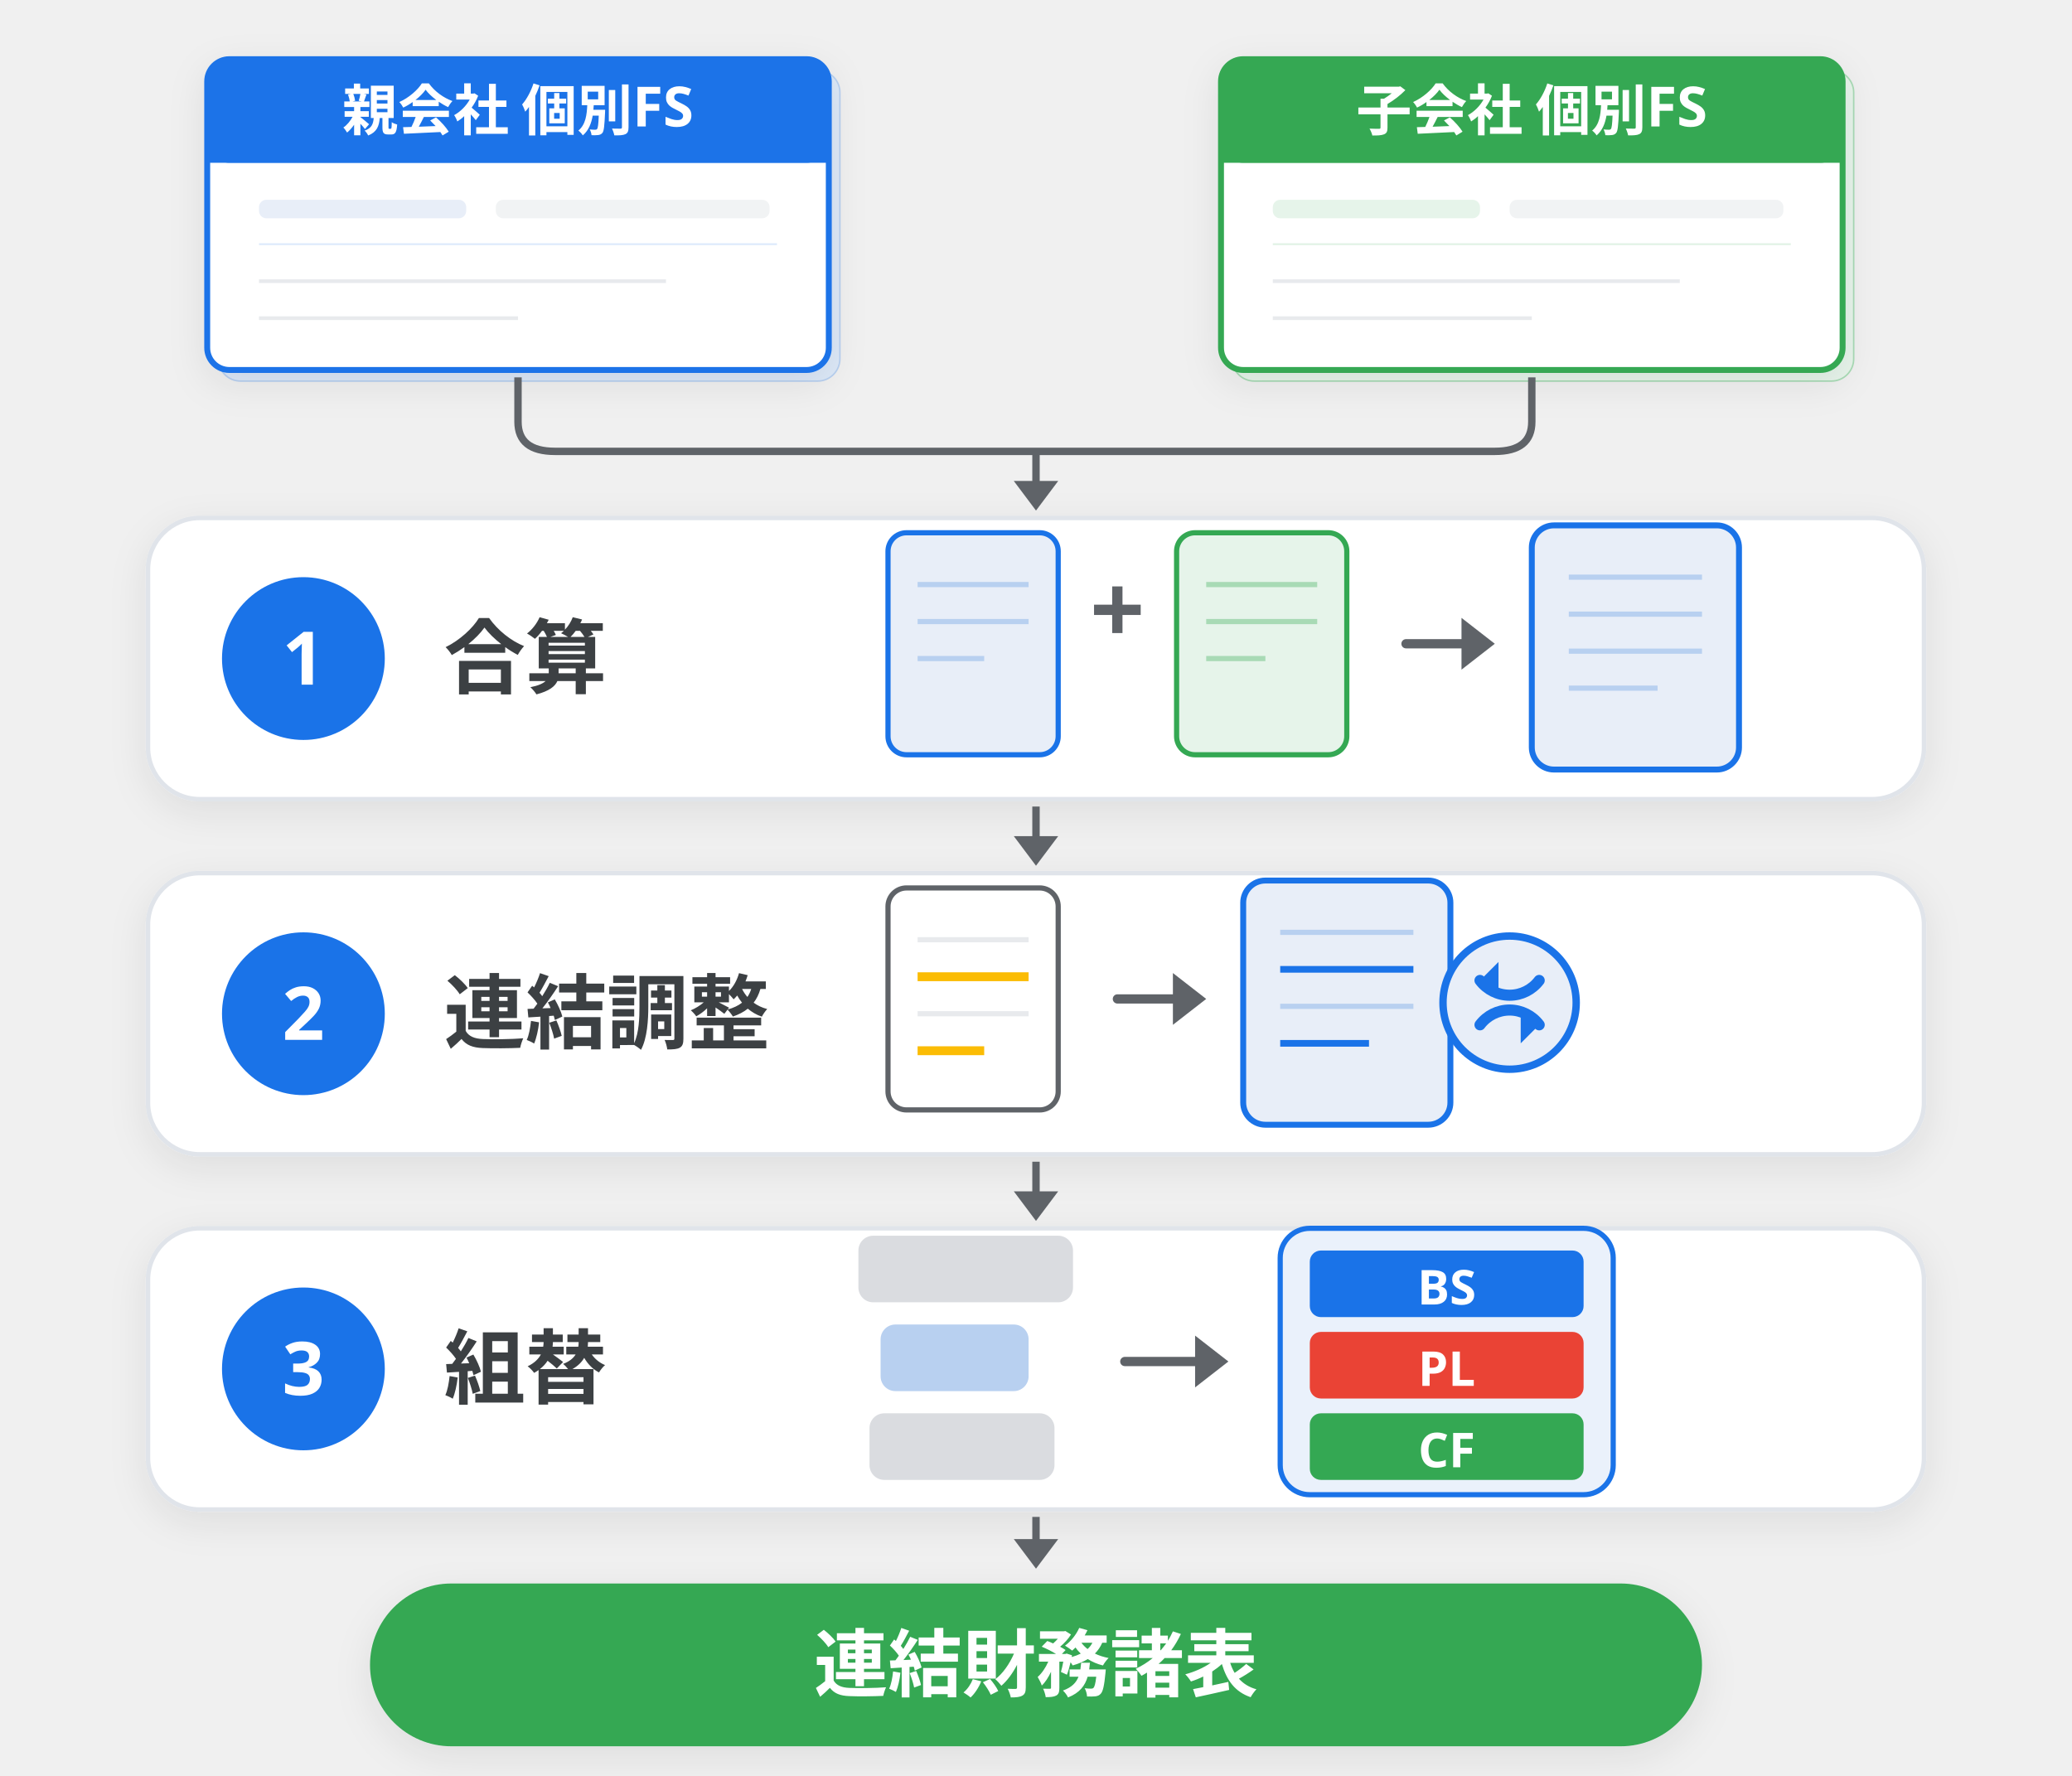
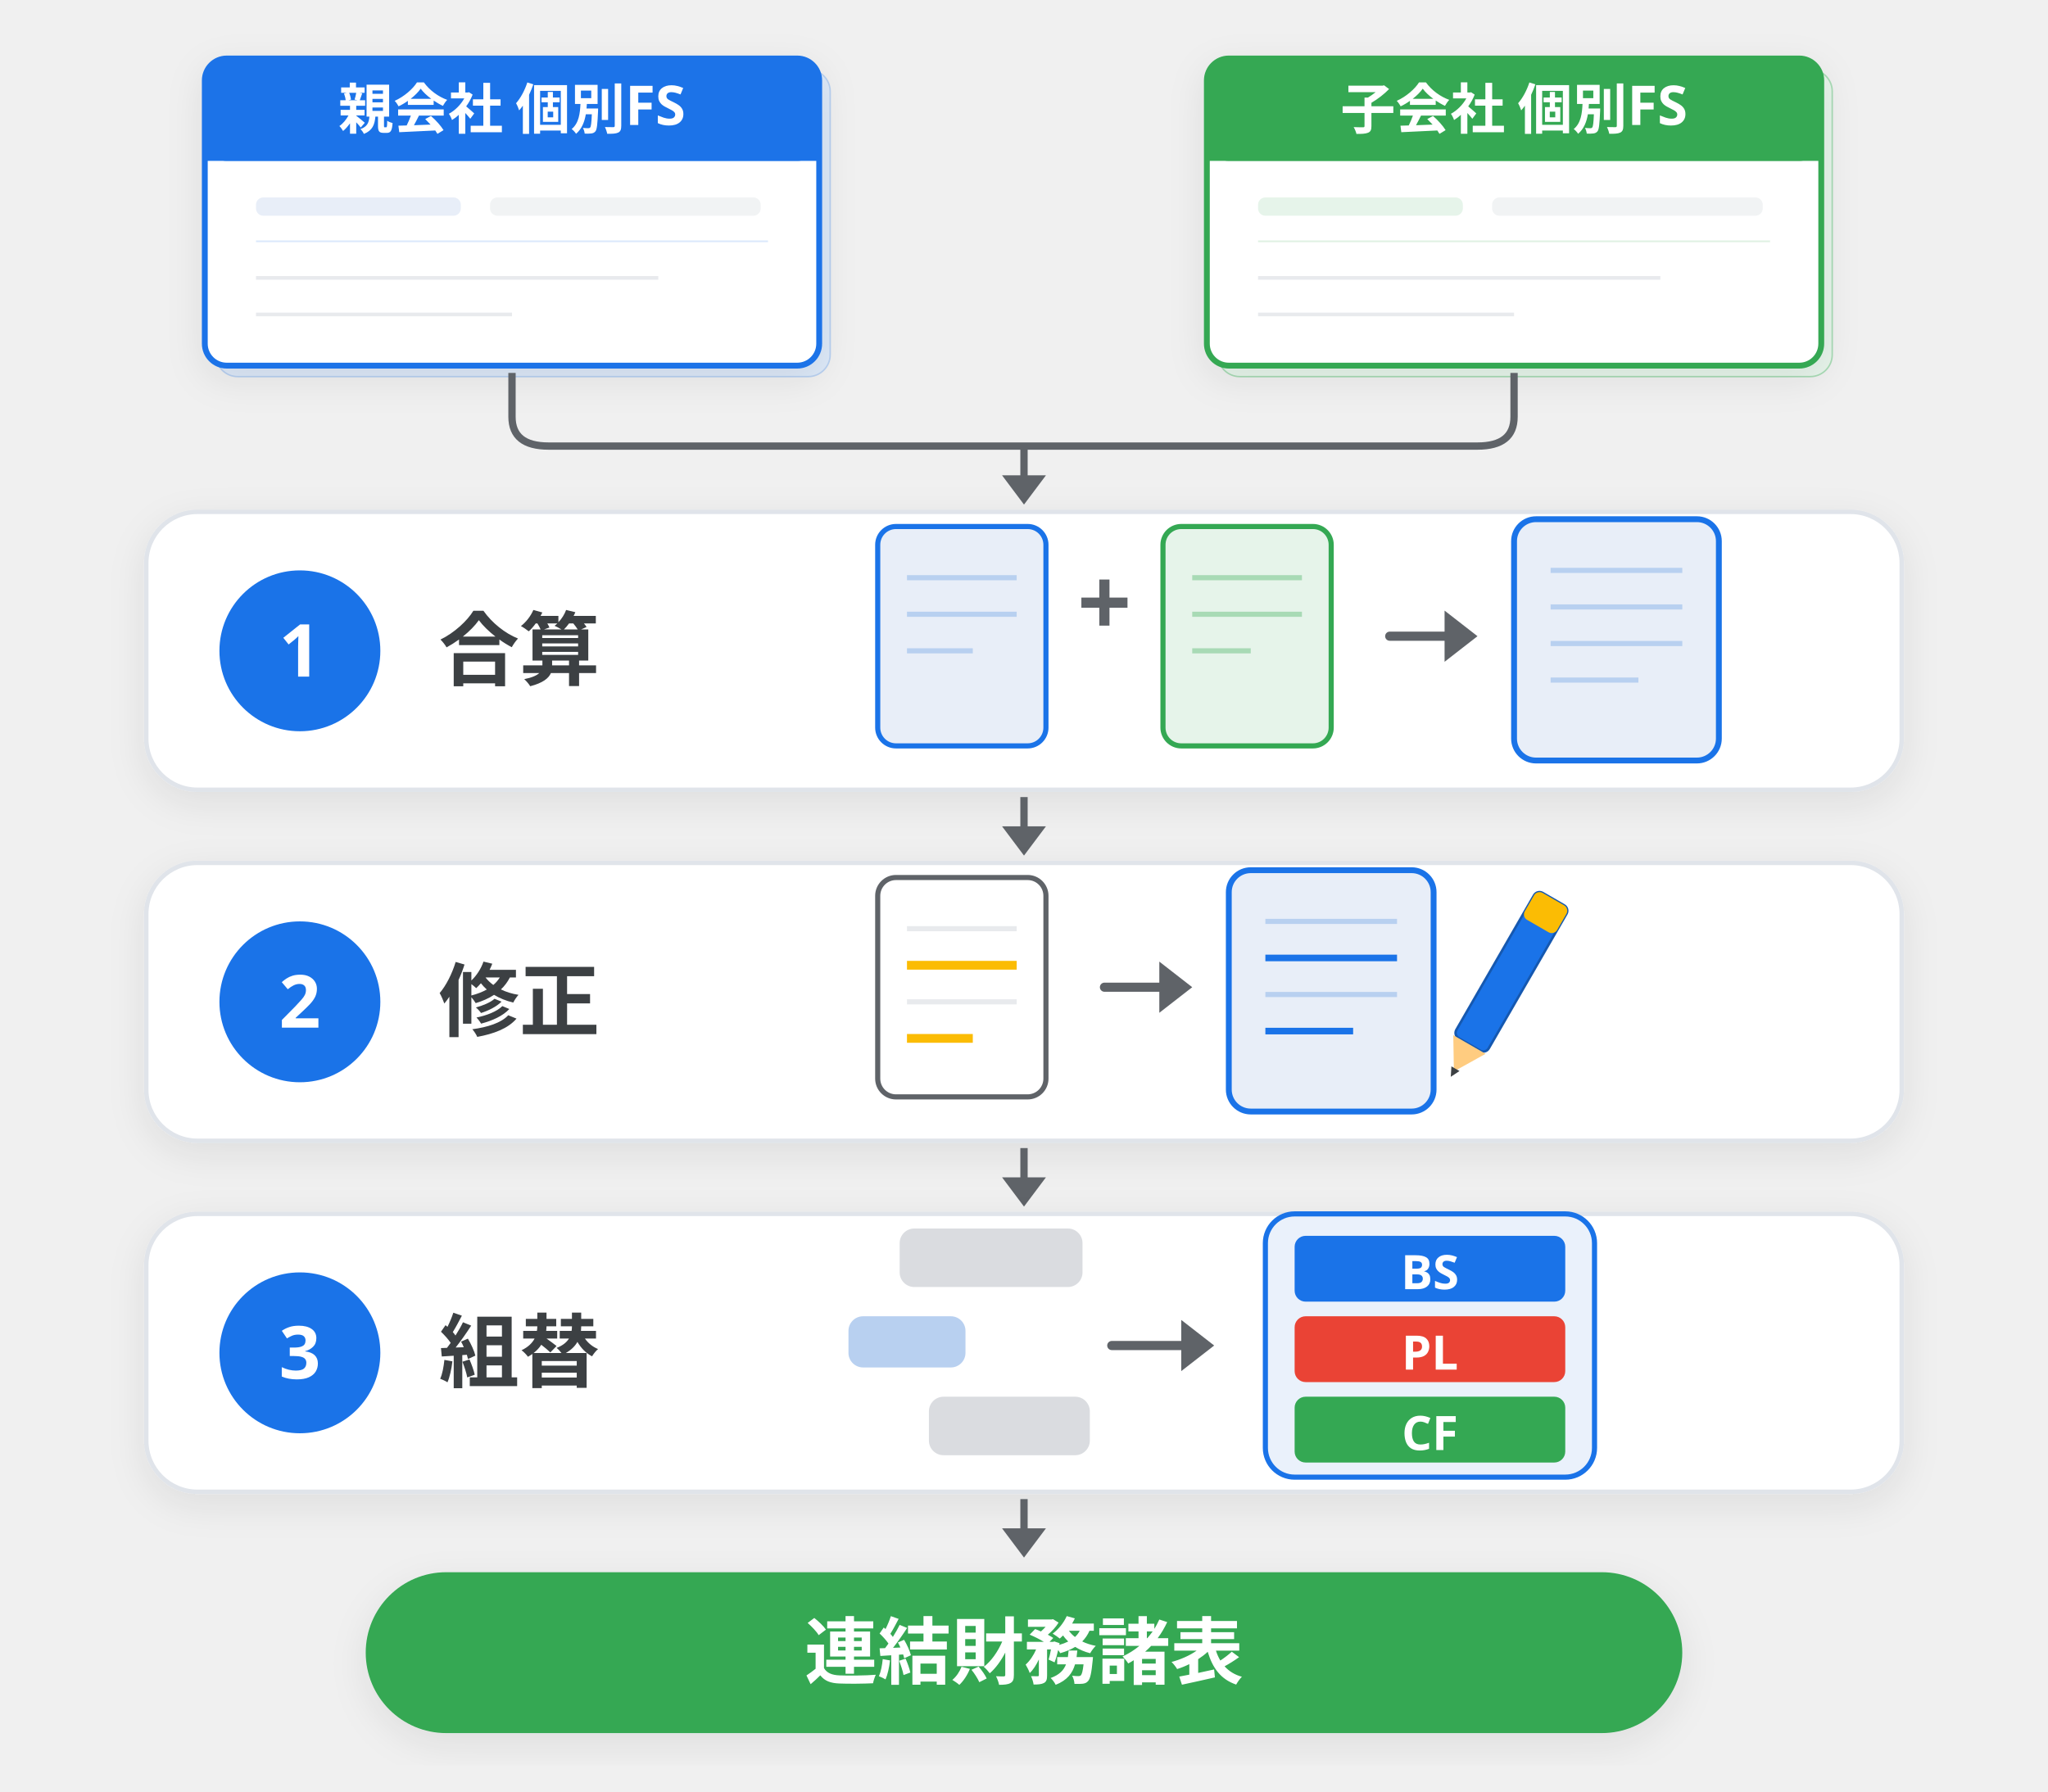
- <svg xmlns="http://www.w3.org/2000/svg" width="560" height="480" viewBox="0 0 560 480">
+ <svg xmlns="http://www.w3.org/2000/svg" width="560" height="490" viewBox="0 0 560 490">
  <defs>
    <style>
      .t { font-family: "Noto Sans JP", "Hiragino Sans", "Yu Gothic", "Meiryo", sans-serif; }
    </style>
    <filter id="s" x="-20%" y="-20%" width="140%" height="140%">
      <feDropShadow dx="0" dy="3" stdDeviation="5" flood-color="#202124" flood-opacity="0.08" />
    </filter>
  </defs>
-   <rect width="560" height="480" fill="none" />
+   <rect width="560" height="490" fill="none" />
  <g transform="translate(56, 16)">
    <rect x="3" y="3" width="168" height="84" rx="6" fill="#dce8f8" stroke="#b8d0f0" stroke-width="0.4" />
    <g filter="url(#s)">
      <rect width="168" height="84" rx="6" fill="#fff" stroke="#1a73e8" stroke-width="1.6" />
      <rect width="168" height="28" rx="6" fill="#1a73e8" />
      <rect y="18" width="168" height="10" fill="#1a73e8" />
      <text class="t" x="84" y="14" text-anchor="middle" dominant-baseline="middle" font-size="15" font-weight="800" fill="#fff">親会社 個別FS</text>
      <rect x="14" y="38" width="56" height="5" rx="2" fill="#e8eef8" />
      <rect x="78" y="38" width="74" height="5" rx="2" fill="#f1f3f4" />
      <line x1="14" y1="50" x2="154" y2="50" stroke="#1a73e8" stroke-width="0.5" opacity="0.15" />
      <line x1="14" y1="60" x2="124" y2="60" stroke="#e8eaed" stroke-width="1" />
      <line x1="14" y1="70" x2="84" y2="70" stroke="#e8eaed" stroke-width="1" />
    </g>
  </g>
  <g transform="translate(330, 16)">
    <rect x="3" y="3" width="168" height="84" rx="6" fill="#e6f4ea" stroke="#a8dab5" stroke-width="0.4" />
    <g filter="url(#s)">
      <rect width="168" height="84" rx="6" fill="#fff" stroke="#34a853" stroke-width="1.6" />
      <rect width="168" height="28" rx="6" fill="#34a853" />
      <rect y="18" width="168" height="10" fill="#34a853" />
      <text class="t" x="84" y="14" text-anchor="middle" dominant-baseline="middle" font-size="15" font-weight="800" fill="#fff">子会社 個別FS</text>
      <rect x="14" y="38" width="56" height="5" rx="2" fill="#e6f4ea" />
      <rect x="78" y="38" width="74" height="5" rx="2" fill="#f1f3f4" />
      <line x1="14" y1="50" x2="154" y2="50" stroke="#34a853" stroke-width="0.5" opacity="0.15" />
      <line x1="14" y1="60" x2="124" y2="60" stroke="#e8eaed" stroke-width="1" />
      <line x1="14" y1="70" x2="84" y2="70" stroke="#e8eaed" stroke-width="1" />
    </g>
  </g>
  <path d="M140,102 L140,114 Q140,122 150,122 L280,122" fill="none" stroke="#5f6368" stroke-width="2" />
  <path d="M414,102 L414,114 Q414,122 404,122 L280,122" fill="none" stroke="#5f6368" stroke-width="2" />
  <line x1="280" y1="122" x2="280" y2="132" stroke="#5f6368" stroke-width="2" />
  <polygon points="280,138 274,130 286,130" fill="#5f6368" />
  <g transform="translate(40, 140)">
    <rect width="480" height="76" rx="14" fill="#fff" stroke="#e0e4ea" stroke-width="1.2" filter="url(#s)" />
    <circle cx="42" cy="38" r="22" fill="#1a73e8" />
    <text class="t" x="42" y="38" text-anchor="middle" dominant-baseline="middle" font-size="20" font-weight="900" fill="#fff">1</text>
    <text class="t" x="80" y="38" dominant-baseline="middle" font-size="22" font-weight="900" fill="#3c4043">合算</text>
    <g transform="translate(200, 2)">
      <rect x="0" y="2" width="46" height="60" rx="5" fill="#e8eef8" stroke="#1a73e8" stroke-width="1.4" />
      <line x1="8" y1="16" x2="38" y2="16" stroke="#b8d0f0" stroke-width="1.4" />
      <line x1="8" y1="26" x2="38" y2="26" stroke="#b8d0f0" stroke-width="1.4" />
      <line x1="8" y1="36" x2="26" y2="36" stroke="#b8d0f0" stroke-width="1.4" />
      <text class="t" x="62" y="32" text-anchor="middle" font-size="26" font-weight="900" fill="#5f6368">+</text>
      <rect x="78" y="2" width="46" height="60" rx="5" fill="#e6f4ea" stroke="#34a853" stroke-width="1.4" />
      <line x1="86" y1="16" x2="116" y2="16" stroke="#a8dab5" stroke-width="1.4" />
      <line x1="86" y1="26" x2="116" y2="26" stroke="#a8dab5" stroke-width="1.4" />
      <line x1="86" y1="36" x2="102" y2="36" stroke="#a8dab5" stroke-width="1.4" />
      <line x1="140" y1="32" x2="160" y2="32" stroke="#5f6368" stroke-width="2.5" stroke-linecap="round" />
      <polygon points="164,32 155,25 155,39" fill="#5f6368" />
      <rect x="174" y="0" width="56" height="66" rx="6" fill="#e8eef8" stroke="#1a73e8" stroke-width="1.6" />
      <line x1="184" y1="14" x2="220" y2="14" stroke="#b8d0f0" stroke-width="1.4" />
      <line x1="184" y1="24" x2="220" y2="24" stroke="#b8d0f0" stroke-width="1.4" />
      <line x1="184" y1="34" x2="220" y2="34" stroke="#b8d0f0" stroke-width="1.4" />
      <line x1="184" y1="44" x2="208" y2="44" stroke="#b8d0f0" stroke-width="1.4" />
    </g>
  </g>
  <line x1="280" y1="218" x2="280" y2="228" stroke="#5f6368" stroke-width="2" />
  <polygon points="280,234 274,226 286,226" fill="#5f6368" />
  <g transform="translate(40, 236)">
    <rect width="480" height="76" rx="14" fill="#fff" stroke="#e0e4ea" stroke-width="1.2" filter="url(#s)" />
    <circle cx="42" cy="38" r="22" fill="#1a73e8" />
    <text class="t" x="42" y="38" text-anchor="middle" dominant-baseline="middle" font-size="20" font-weight="900" fill="#fff">2</text>
-     <text class="t" x="80" y="38" dominant-baseline="middle" font-size="22" font-weight="900" fill="#3c4043">連結調整</text>
+     <text class="t" x="80" y="38" dominant-baseline="middle" font-size="22" font-weight="900" fill="#3c4043">修正</text>
    <g transform="translate(200, 2)">
      <rect x="0" y="2" width="46" height="60" rx="5" fill="#fff" stroke="#5f6368" stroke-width="1.4" />
      <line x1="8" y1="16" x2="38" y2="16" stroke="#e8eaed" stroke-width="1.4" />
      <line x1="8" y1="26" x2="38" y2="26" stroke="#fbbc04" stroke-width="2.4" />
      <line x1="8" y1="36" x2="38" y2="36" stroke="#e8eaed" stroke-width="1.4" />
      <line x1="8" y1="46" x2="26" y2="46" stroke="#fbbc04" stroke-width="2.4" />
      <line x1="62" y1="32" x2="82" y2="32" stroke="#5f6368" stroke-width="2.5" stroke-linecap="round" />
      <polygon points="86,32 77,25 77,39" fill="#5f6368" />
      <rect x="96" y="0" width="56" height="66" rx="6" fill="#e8eef8" stroke="#1a73e8" stroke-width="1.6" />
      <line x1="106" y1="14" x2="142" y2="14" stroke="#b8d0f0" stroke-width="1.4" />
      <line x1="106" y1="24" x2="142" y2="24" stroke="#1a73e8" stroke-width="1.8" />
      <line x1="106" y1="34" x2="142" y2="34" stroke="#b8d0f0" stroke-width="1.4" />
      <line x1="106" y1="44" x2="130" y2="44" stroke="#1a73e8" stroke-width="1.8" />
-       <circle cx="168" cy="33" r="18" fill="#e8eef8" stroke="#1a73e8" stroke-width="2" />
-       <path d="M176,27 A10,10 0 0,1 160,27" fill="none" stroke="#1a73e8" stroke-width="3" stroke-linecap="round" />
-       <polygon points="160,27 165,22 165,32" fill="#1a73e8" />
-       <path d="M160,39 A10,10 0 0,1 176,39" fill="none" stroke="#1a73e8" stroke-width="3" stroke-linecap="round" />
-       <polygon points="176,39 171,34 171,44" fill="#1a73e8" />
+       <g transform="translate(172,30) scale(0.85) rotate(30)">
+         <rect x="-6" y="-30" width="12" height="54" rx="2" fill="#1a73e8" stroke="#1558b0" stroke-width="0.8" />
+         <rect x="-6" y="-30" width="12" height="10" rx="2" fill="#fbbc04" />
+         <polygon points="-6,24 6,24 0,34" fill="#ffcc80" />
+         <polygon points="-1.5,33 1.5,33 0,36" fill="#3c4043" />
+       </g>
    </g>
  </g>
  <line x1="280" y1="314" x2="280" y2="324" stroke="#5f6368" stroke-width="2" />
  <polygon points="280,330 274,322 286,322" fill="#5f6368" />
  <g transform="translate(40, 332)">
    <rect width="480" height="76" rx="14" fill="#fff" stroke="#e0e4ea" stroke-width="1.2" filter="url(#s)" />
    <circle cx="42" cy="38" r="22" fill="#1a73e8" />
    <text class="t" x="42" y="38" text-anchor="middle" dominant-baseline="middle" font-size="20" font-weight="900" fill="#fff">3</text>
    <text class="t" x="80" y="38" dominant-baseline="middle" font-size="22" font-weight="900" fill="#3c4043">組替</text>
    <g transform="translate(192, 2)">
-       <rect x="0" y="0" width="58" height="18" rx="4" fill="#dadce0" />
-       <rect x="6" y="24" width="40" height="18" rx="4" fill="#b8d0f0" />
-       <rect x="3" y="48" width="50" height="18" rx="4" fill="#dadce0" />
+       <rect x="14" y="2" width="50" height="16" rx="4" fill="#dadce0" />
+       <rect x="0" y="26" width="32" height="14" rx="4" fill="#b8d0f0" />
+       <rect x="22" y="48" width="44" height="16" rx="4" fill="#dadce0" />
      <line x1="72" y1="34" x2="96" y2="34" stroke="#5f6368" stroke-width="2.5" stroke-linecap="round" />
      <polygon points="100,34 91,27 91,41" fill="#5f6368" />
      <rect x="114" y="-2" width="90" height="72" rx="8" fill="#eaf1fb" stroke="#1a73e8" stroke-width="1.4" />
      <rect x="122" y="4" width="74" height="18" rx="3" fill="#1a73e8" />
      <text class="t" x="159" y="14" text-anchor="middle" dominant-baseline="middle" font-size="13" font-weight="800" fill="#fff">BS</text>
      <rect x="122" y="26" width="74" height="18" rx="3" fill="#ea4335" />
      <text class="t" x="159" y="36" text-anchor="middle" dominant-baseline="middle" font-size="13" font-weight="800" fill="#fff">PL</text>
      <rect x="122" y="48" width="74" height="18" rx="3" fill="#34a853" />
      <text class="t" x="159" y="58" text-anchor="middle" dominant-baseline="middle" font-size="13" font-weight="800" fill="#fff">CF</text>
    </g>
  </g>
-   <line x1="280" y1="410" x2="280" y2="418" stroke="#5f6368" stroke-width="2" />
-   <polygon points="280,424 274,416 286,416" fill="#5f6368" />
-   <g transform="translate(100, 428)" filter="url(#s)">
+   <line x1="280" y1="410" x2="280" y2="420" stroke="#5f6368" stroke-width="2" />
+   <polygon points="280,426 274,418 286,418" fill="#5f6368" />
+   <g transform="translate(100, 430)" filter="url(#s)">
    <rect width="360" height="44" rx="22" fill="#34a853" />
    <text class="t" x="180" y="22" text-anchor="middle" dominant-baseline="middle" font-size="20" font-weight="800" fill="#fff">連結財務諸表</text>
  </g>
</svg>
